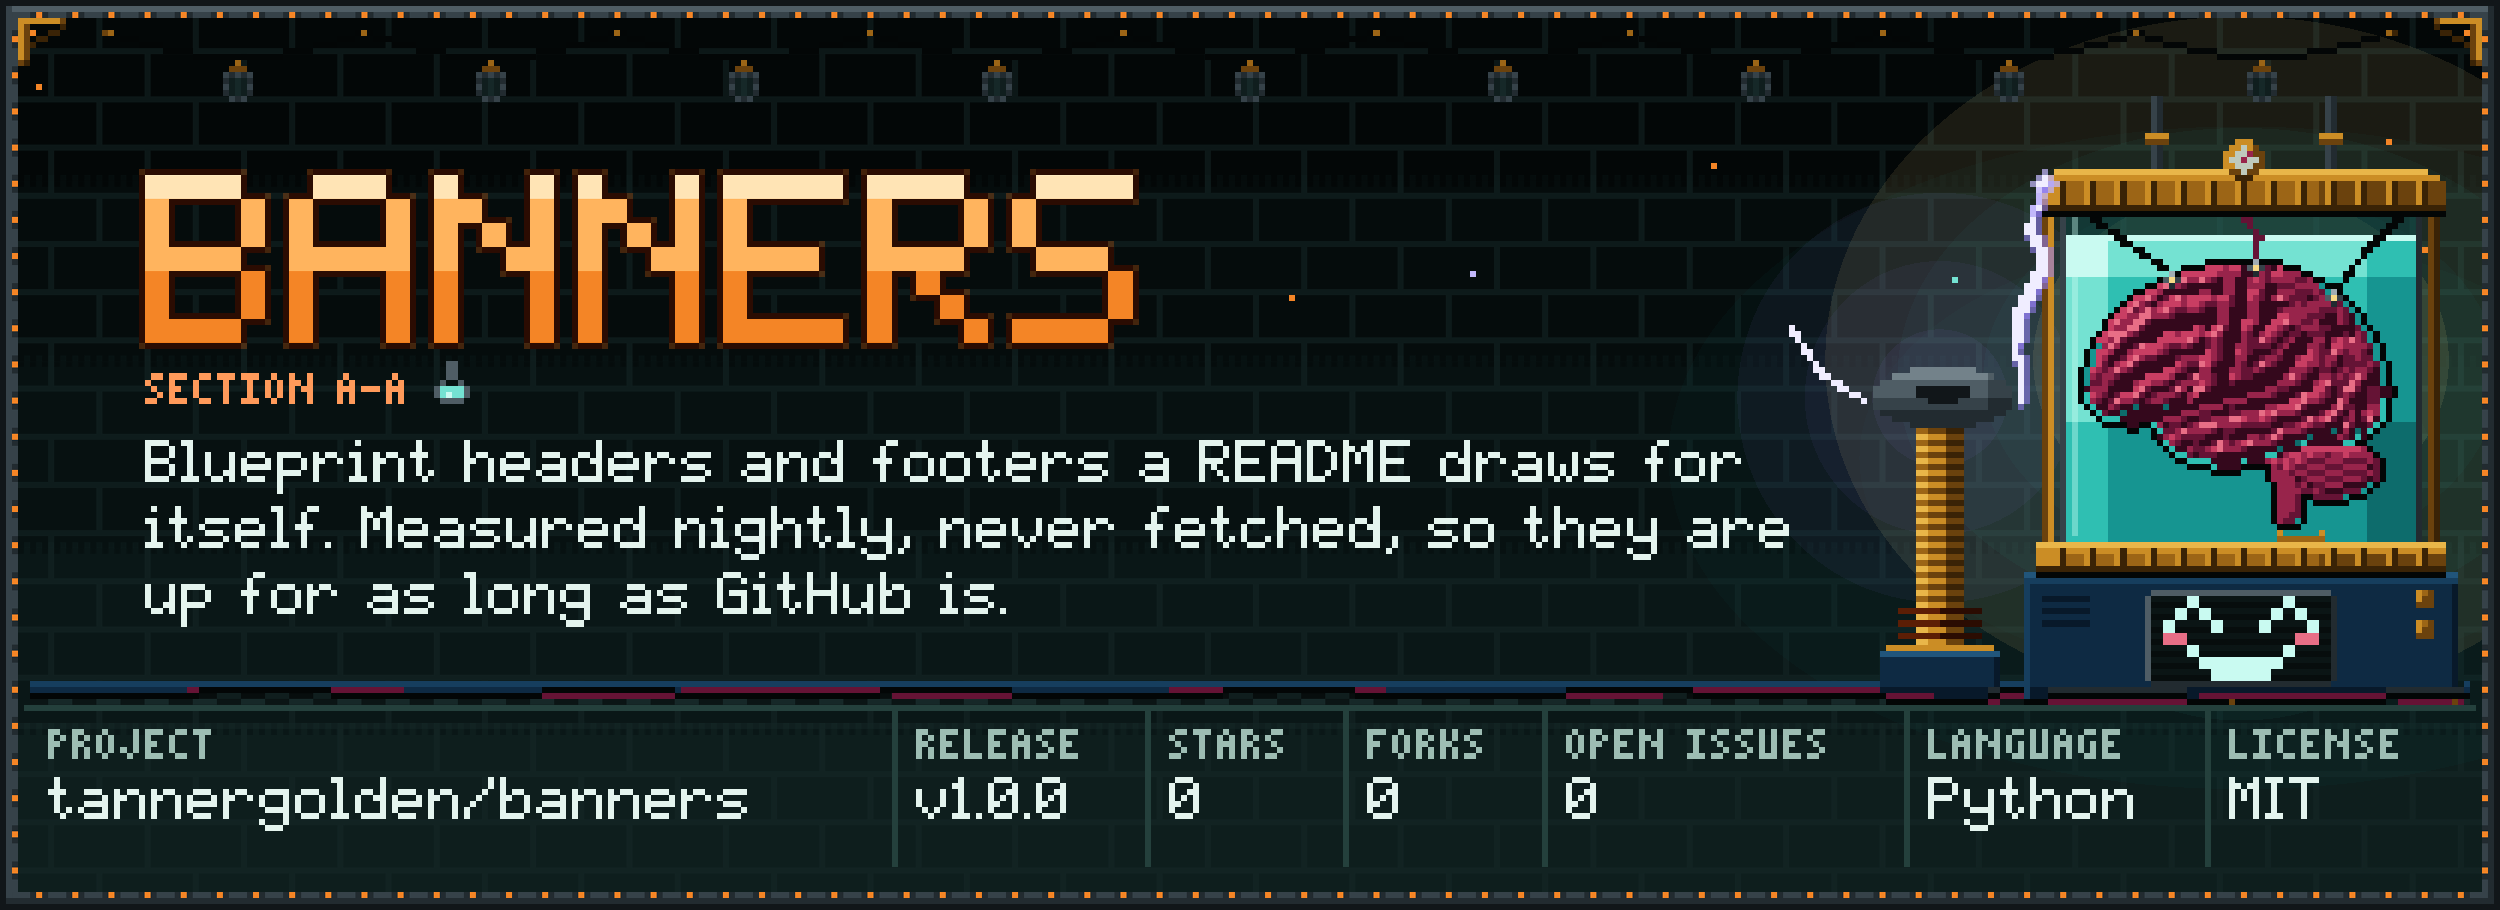
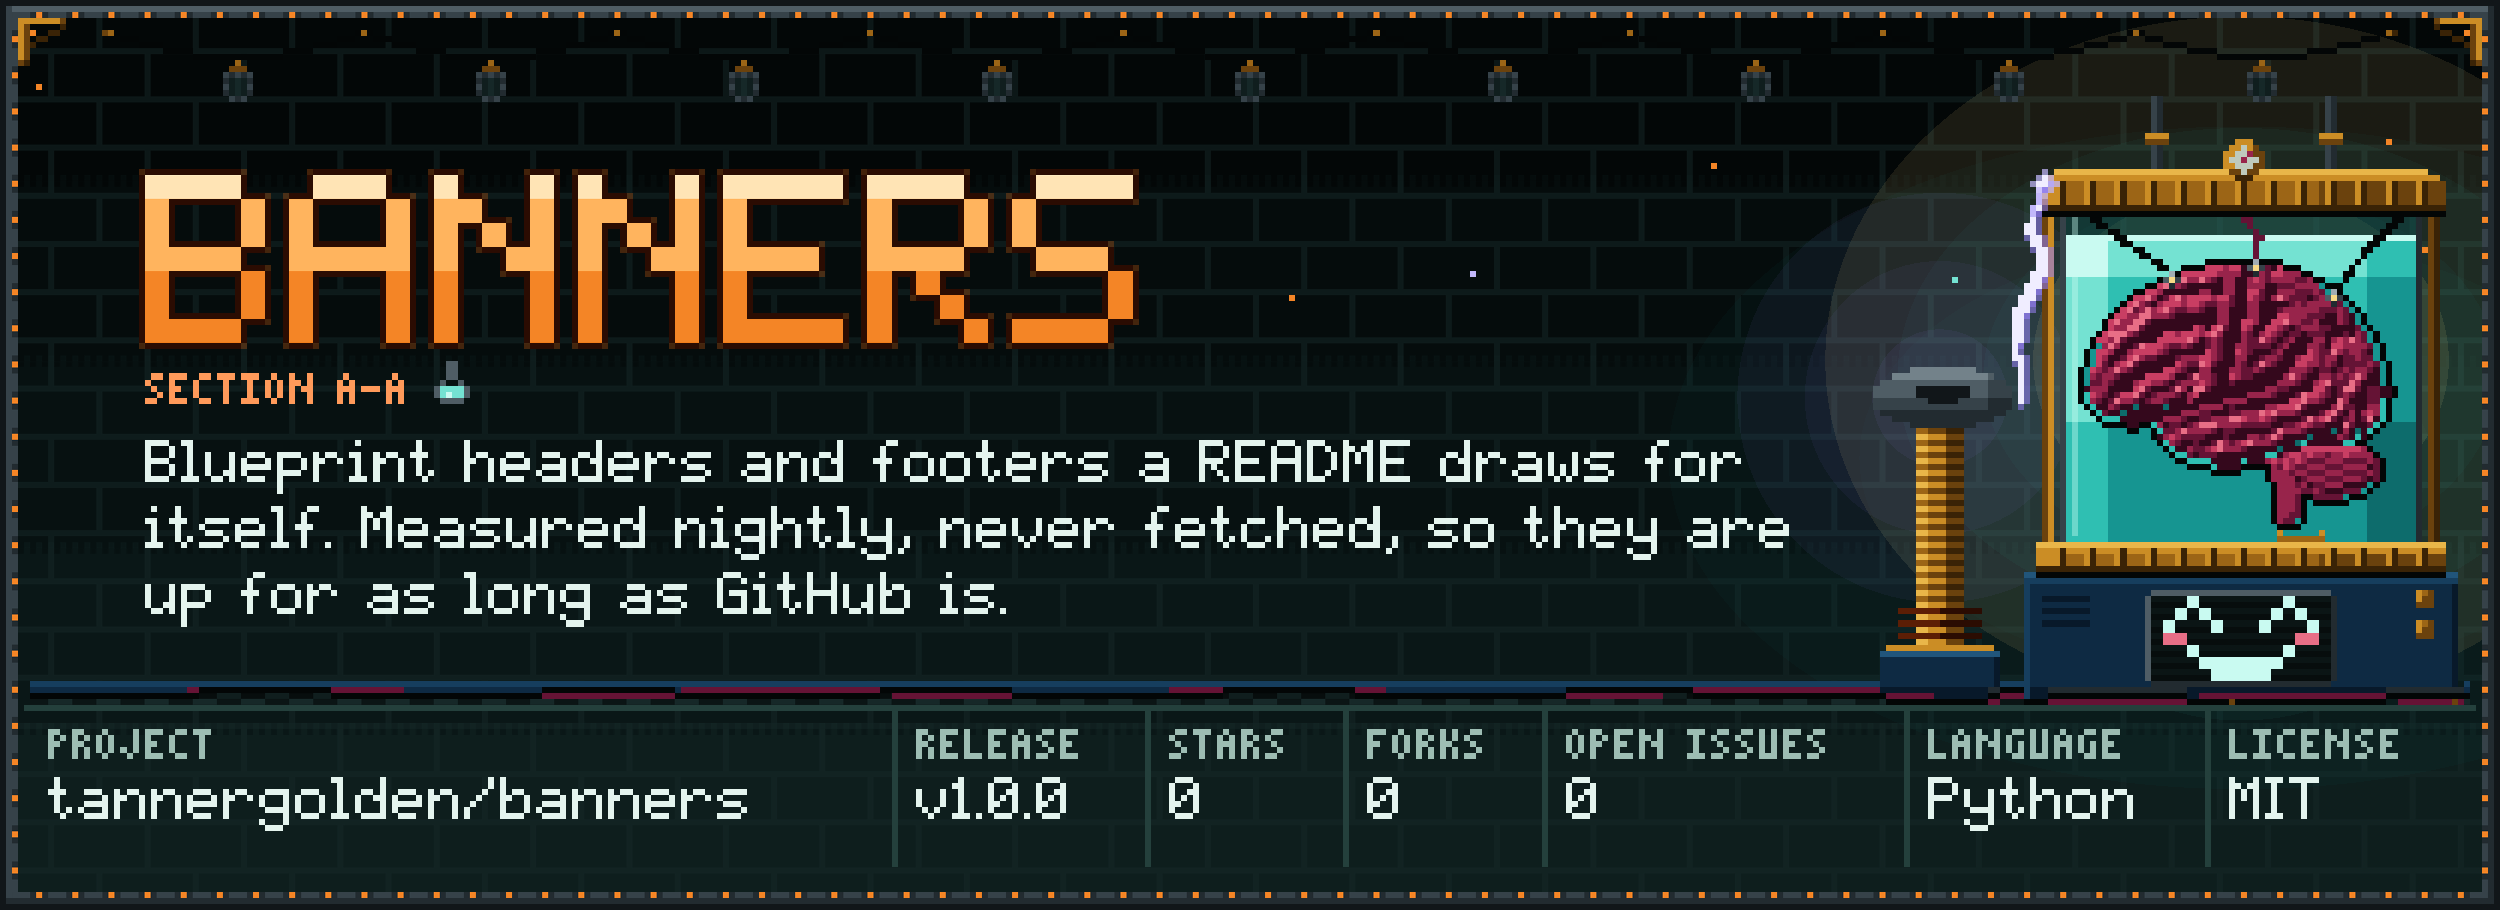
<svg xmlns="http://www.w3.org/2000/svg" width="830" height="302" viewBox="0 0 830 302" role="img" aria-labelledby="t d" shape-rendering="crispEdges">
  <g transform="scale(2)">
    <defs>
      <pattern id="pk1" y="29" width="2" height="2" patternUnits="userSpaceOnUse">
        <rect width="1" height="1" fill="#050C0C" />
        <rect x="1" y="1" width="1" height="1" fill="#030707" />
      </pattern>
      <pattern id="pk2" y="59" width="2" height="2" patternUnits="userSpaceOnUse">
        <rect width="1" height="1" fill="#071111" />
        <rect x="1" y="1" width="1" height="1" fill="#050C0C" />
      </pattern>
      <pattern id="pk3" y="90" width="2" height="2" patternUnits="userSpaceOnUse">
        <rect width="1" height="1" fill="#0A1717" />
        <rect x="1" y="1" width="1" height="1" fill="#071111" />
      </pattern>
      <pattern id="pk4" y="120" width="2" height="2" patternUnits="userSpaceOnUse">
        <rect width="1" height="1" fill="#0E1E1D" />
        <rect x="1" y="1" width="1" height="1" fill="#0A1717" />
      </pattern>
      <pattern id="pt" width="16" height="16" patternUnits="userSpaceOnUse">
        <path stroke="#162828" d="M0 .5h16M0 8.5h16M.5 0v8M8.5 8v8" />
      </pattern>
      <pattern id="frh" width="6" height="1" patternUnits="userSpaceOnUse">
        <path stroke="#222B30" d="M1 .5h1m3 0h1" />
        <path stroke="#364249" d="M2 .5h3" />
        <path stroke="#F48526" d="M0 .5h1" />
      </pattern>
      <pattern id="frv" width="1" height="6" patternUnits="userSpaceOnUse">
        <path stroke="#222B30" d="M0 1.5h1m-1 4h1" />
        <path stroke="#364249" d="M.5 2v3" />
        <path stroke="#F48526" d="M0 .5h1" />
      </pattern>
      <g id="q0">
        <path stroke="#030606" d="M1 .5h1m39 0h1m-40 1h3m33 0h3m-36 1h4m25 0h4m-29 1h5m15 0h5m-20 1h15" />
      </g>
      <g id="q1">
        <path stroke="#101E1E" d="M-.5 3v3m2-3v3" />
        <path stroke="#162828" d="M.5 3v3" />
        <path stroke="#222B30" d="M-1 2.5h1m1 0h1m-4 1h1m3 0h1m-5 2h1m3 0h1m-3 1h1" />
        <path stroke="#364249" d="M-2 2.5h1m1 0h1m1 0h1m-5 2h1m3 0h1m-4 2h1m1 0h1" />
        <path stroke="#6B420D" d="M-1 1.5h3" />
        <path stroke="#9C6516" d="M0 .5h1" />
      </g>
      <path id="q2" d="M0 .5h4m-3.5 .5v2m4-2v2m-4.5 .5h4m-3.5 .5v2m4-2v2m-4.5 .5h4" />
      <path id="q3" d="M1 .5h3m-3.5 .5v2m4-2v2m-4.5 .5h5m-4.5 .5v3m4-3v3" />
      <path id="q4" d="M0 .5h1m3.5-.5v3m-4.5-1.5h2m-1.5 .5v5m1.5-4.5h1m0 1h2m-.5 .5v3" />
      <path id="q5" d="M0 .5h5m-4.5 .5v2m-.5 .5h4m-3.5 .5v2m-.5 .5h5" />
      <path id="q6" d="M0 .5h4m-3.5 .5v2m4-2v2m-4.5 .5h4m-3.5 .5v3m1.5-2.5h1m0 1h1m0 1h1" />
      <path id="q7" d="M1 .5h4m-4.5 .5v2m.5 .5h3m.5 .5v2m-4.5 .5h4" />
      <pattern id="panixie4n" width="4" height="7" patternUnits="userSpaceOnUse">
        <path fill="#FFE4B5" d="M0 0h4v1h-4z" />
        <path fill="#FFB45E" d="M0 1h4v1h-4zM0 2h4v1h-4zM0 3h4v1h-4z" />
        <path fill="#F48526" d="M0 4h4v1h-4zM0 5h4v1h-4zM0 6h4v1h-4z" />
      </pattern>
      <path id="q9" stroke-width="1.5" d="M-.25 .5h4.5m-4.5 1h1.5m2.5 0h1.5m-5.5 1h1.5m2.5 0h1.5m-5.5 1h4.5m-4.5 1h1.5m2.5 0h1.5m-5.5 1h1.5m2.5 0h1.5m-5.5 1h4.5" />
      <path id="q10" stroke-width="1.5" d="M.75 .5h3.5m-4.5 1h1.5m2.5 0h1.5m-5.5 1h1.5m2.5 0h1.5m-5.5 1h5.5m-5.5 1h1.5m2.5 0h1.5m-5.5 1h1.5m2.5 0h1.5m-5.5 1h1.5m2.5 0h1.5" />
      <path id="q11" stroke-width="1.5" d="M-.25 .5h1.5m2.5 0h1.5m-5.5 1h2.5m1.5 0h1.5m-5.5 1h1.5m.5 0h1.5m.5 0h1.5m-5.5 1h1.5m1.5 0h2.5m-5.5 1h1.5m2.5 0h1.5m-5.5 1h1.5m2.5 0h1.5m-5.5 1h1.5m2.5 0h1.5" />
      <path id="q12" stroke-width="1.5" d="M-.25 .5h5.5m-5.5 1h1.5m-1.5 1h1.5m-1.5 1h4.5m-4.5 1h1.5m-1.5 1h1.5m-1.5 1h5.5" />
      <path id="q13" stroke-width="1.5" d="M-.25 .5h4.5m-4.5 1h1.5m2.5 0h1.5m-5.5 1h1.5m2.5 0h1.5m-5.5 1h4.5m-4.5 1h1.5m.5 0h1.5m-3.5 1h1.5m1.5 0h1.5m-4.5 1h1.5m2.5 0h1.5" />
      <path id="q14" stroke-width="1.5" d="M.75 .5h4.5m-5.5 1h1.5m-1.5 1h1.5m-.5 1h3.5m-.5 1h1.5m-1.5 1h1.5m-5.5 1h4.5" />
      <path id="q15" d="M1 .5h2m-3 1h1m0 1h1m0 1h1m-3 1h2" />
      <path id="q16" d="M0 .5h3m-3 1h1m-1 1h2m-2 1h1m-1 1h3" />
      <path id="q17" d="M1 .5h2m-2.5 .5v3m.5 .5h2" />
      <path id="q18" d="M0 .5h3m-1.5 .5v4" />
      <path id="q19" d="M0 .5h3m-1.5 .5v3m-1.5 .5h3" />
      <path id="q20" d="M1 .5h1m-1.5 .5v3m2-3v3m-1.5 .5h1" />
      <path id="q21" d="M0 .5h1m2.5-.5v2m-3.5-.5h2m-1.5 .5v3m1.5-2.5h2m-.5 .5v2" />
      <path id="q22" d="M1 .5h1m-2 1h1m1 0h1m-3 1h3m-2.5 .5v2m2-2v2" />
      <path id="q23" d="M0 2.5h3" />
      <path id="q24" d="M0 .5h2m-.5 .5v5m-1.5 .5h3" />
      <path id="q25" d="M.5 2v4m4-4v3m-1.5 .5h2m-4 1h2m1 0h1" />
      <path id="q26" d="M1 2.5h3m-4 1h1m3 0h1m-5 1h5m-5 1h1m0 1h3" />
      <path id="q27" d="M0 2.5h4m-3.5 .5v2m4-2v2m-4.5 .5h4m-3.5 .5v3" />
      <path id="q28" d="M0 2.5h1m1 0h2m-4 1h2m2 0h1m-4.5 .5v3" />
      <path id="q29" d="M1 .5h1m-2 2h2m-.5 .5v3m-1.5 .5h3" />
      <path id="q30" d="M0 2.5h1m1 0h2m-4 1h2m2.5-.5v4m-4-3v3" />
      <path id="q31" d="M1.5 0v2m-1.5 .5h3m-1.5 .5v3m1.5-.5h1m-2 1h1" />
      <path id="q32" d="M.5 0v3m1.5-.5h2m-4 1h2m2.5-.5v4m-4-3v3" />
      <path id="q33" d="M1 2.5h3m0 1h1m-4 1h4m-5 1h1m3 0h1m-4 1h4" />
      <path id="q34" d="M4.5 0v3m-3.5-.5h2m-2.5 .5v3m2.5-2.5h2m-.5 .5v2m-3.5 .5h4" />
      <path id="q35" d="M1 2.5h4m-5 1h1m0 1h3m0 1h1m-5 1h4" />
      <path id="q36" d="M2 .5h2m-2.5 .5v2m-1.5 .5h3m-1.5 .5v3" />
      <path id="q37" d="M1 2.5h3m-3.5 .5v3m4-3v3m-3.5 .5h3" />
      <path id="q38" d="M0 .5h3m-2.5 .5v5m2.5-4.5h1m.5 .5v3m-1.5 .5h1m-4 1h3" />
      <path id="q39" d="M0 .5h1m3 0h1m-5 1h2m1 0h2m-4.5 .5v5m2-5v2m2-2v5" />
      <path id="q40" d="M.5 2v4m4-4v4m-2-2v2m-1.5 .5h1m1 0h1" />
      <path id="q41" d="M0 6.5h1" />
      <path id="q42" d="M1 2.5h4m-4.5 .5v2m4-2v2m-3.5 .5h4m-.5 .5v2m-4.5-.5h1m0 1h3" />
      <path id="q43" d="M.5 2v3m4-3v3m-3.5 .5h4m-.5 .5v2m-4.5-.5h1m0 1h3" />
      <path id="q44" d="M1.5 5v2m-1.5 .5h1" />
      <path id="q45" d="M.5 2v3m4-3v3m-3.5 .5h1m1 0h1m-2 1h1" />
      <path id="q46" d="M1 2.5h3m-3.5 .5v3m3.5-.5h1m-4 1h3" />
      <path id="q47" d="M1 .5h3m-3.5 .5v5m3.5-4.5h1m-3 2h3m-.5 .5v2m-3.5 .5h4" />
      <path id="q48" d="M.5 0v3m4-3v3m-4.5 .5h5m-4.5 .5v3m4-3v3" />
      <path id="q49" d="M.5 0v3m1.5-.5h2m-4 1h2m2.5-.5v3m-4-2v2m-.5 .5h4" />
      <g id="q50">
        <path stroke="#C9FAF1" d="M2 .5h1m7 0h1m-10 1h1m1 0h1m5 0h1m1 0h1m-12 1h1m3 0h1m3 0h1m3 0h1m-11 2h1m7 0h1m-8 1h7m-6 1h5" />
        <path stroke="#E86E86" d="M0 3.5h2m9 0h2" />
      </g>
      <pattern id="pf" width="8" height="2" patternUnits="userSpaceOnUse">
        <path stroke="#162828" d="M0 .5h4" />
        <path stroke="#0B1515" d="M4 .5h4" />
        <path stroke="#070D0D" d="M0 1.5h4" />
        <path stroke="#101E1E" d="M4 1.5h4" />
      </pattern>
      <path id="q52" d="M0 .5h2m-2 1h1m1 0h1m-3 1h2m-1.5 .5v2" />
      <path id="q53" d="M0 .5h2m-2 1h1m1 0h1m-3 1h2m-1.5 .5v2m2-2v2" />
      <path id="q54" d="M2.5 0v4m-2.5-.5h1m0 1h1" />
      <path id="q55" d="M4.5 0v2m-1.5 .5h1m-2 1h1m-2 1h1m-1.5 .5v2" />
      <path id="q56" d="M.5 0v4m-.5 .5h3" />
      <path id="q57" d="M1 .5h1m-2 1h2m-.5 .5v4m-1.5 .5h3" />
      <path id="q58" d="M1 .5h3m-3.5 .5v3m3.5-2.5h1m-2 1h2m-3 1h1m1.5-.5v3m-4.5-1.5h2m-2 1h1m0 1h3" />
      <path id="q59" d="M0 .5h3m-3 1h1m-1 1h2m-1.5 .5v2" />
      <path id="q60" d="M.5 0v2m2-2v2m-2.5 .5h2m-1.5 .5v2m2-2v2" />
      <path id="q61" d="M.5 0v4m2-4v4m-2.5 .5h3" />
      <path id="q62" d="M1 .5h2m-2.5 .5v3m2-2v2m-1.5 .5h2" />
      <path id="q63" d="M0 .5h4m-3.5 .5v2m4-2v2m-4.5 .5h4m-3.5 .5v3" />
      <path id="q64" d="M0 .5h3m-1.5 .5v5m-1.5 .5h3" />
      <path id="q65" d="M0 .5h5m-2.5 .5v6" />
    </defs>
    <rect y="0" width="415" height="30" fill="#030707" />
    <rect y="30" width="415" height="30" fill="#050C0C" />
    <rect y="60" width="415" height="31" fill="#071111" />
    <rect y="91" width="415" height="30" fill="#0A1717" />
    <rect y="121" width="415" height="30" fill="#0E1E1D" />
    <rect y="29" width="415" height="2" fill="url(#pk1)" />
    <rect y="59" width="415" height="2" fill="url(#pk2)" />
    <rect y="90" width="415" height="2" fill="url(#pk3)" />
    <rect y="120" width="415" height="2" fill="url(#pk4)" />
    <rect width="415" height="151" fill="url(#pt)" fill-opacity=".5" />
    <ellipse cx="372" cy="76" rx="95" ry="55" fill="#169591" fill-opacity=".04" />
    <ellipse cx="372" cy="76" rx="63.33" ry="36.67" fill="#169591" fill-opacity=".03" />
    <ellipse cx="372" cy="76" rx="31.67" ry="18.33" fill="#169591" fill-opacity=".04" />
    <ellipse cx="372" cy="59.8" rx="69" ry="57.04" fill="#F7DA86" fill-opacity=".1" />
    <ellipse cx="372" cy="59.8" rx="34.5" ry="28.52" fill="#F7DA86" fill-opacity=".11" />
    <ellipse cx="372" cy="62.5" rx="57" ry="41.25" fill="#2FBFB2" fill-opacity=".05" />
    <ellipse cx="372" cy="62.5" rx="42.75" ry="30.94" fill="#2FBFB2" fill-opacity=".04" />
    <ellipse cx="372" cy="62.5" rx="28.5" ry="20.62" fill="#2FBFB2" fill-opacity=".05" />
    <ellipse cx="372" cy="62.5" rx="14.25" ry="10.31" fill="#2FBFB2" fill-opacity=".07" />
    <ellipse cx="372" cy="106" rx="24" ry="13.6" fill="#2FBFB2" fill-opacity=".05" />
    <ellipse cx="372" cy="106" rx="12" ry="6.8" fill="#2FBFB2" fill-opacity=".05" />
    <ellipse cx="322" cy="66" rx="33.6" ry="34" fill="#8F7BEA" fill-opacity=".06" />
    <ellipse cx="322" cy="66" rx="22.4" ry="22.67" fill="#8F7BEA" fill-opacity=".06" />
    <ellipse cx="322" cy="66" rx="11.2" ry="11.33" fill="#8F7BEA" fill-opacity=".07" />
    <path stroke="#74E2D2" d="M324 46.5h1" />
    <path stroke="#8F7BEA" d="M359 39.5h1m-38 54h1" />
    <path stroke="#C2B7FA" d="M244 45.5h1m114 52h1" />
    <path stroke="#F48526" d="M6 14.5h1m389 9h1m-113 4h1m117 14h1m-189 8h1m183 14h1" />
    <g stroke="#CC5C12" stroke-opacity=".32">
      <use href="#q9" transform="translate(24 29) scale(4)" />
      <use href="#q10" transform="translate(48 29) scale(4)" />
      <use href="#q11" transform="translate(72 29) scale(4)" />
      <use href="#q11" transform="translate(96 29) scale(4)" />
      <use href="#q12" transform="translate(120 29) scale(4)" />
      <use href="#q13" transform="translate(144 29) scale(4)" />
      <use href="#q14" transform="translate(168 29) scale(4)" />
    </g>
    <rect x="0" y="0" width="415" height="1" fill="#111619" />
    <rect x="0" y="150" width="415" height="1" fill="#111619" />
    <rect x="0" y="0" width="1" height="151" fill="#111619" />
    <rect x="414" y="0" width="1" height="151" fill="#111619" />
    <rect x="1" y="1" width="413" height="1" fill="#4F5D65" />
    <rect x="1" y="1" width="1" height="149" fill="#364249" />
    <rect x="1" y="149" width="413" height="1" fill="#222B30" />
    <rect x="413" y="1" width="1" height="149" fill="#222B30" />
    <rect x="2" y="2" width="411" height="1" fill="url(#frh)" />
    <rect x="2" y="148" width="411" height="1" fill="url(#frh)" />
    <rect x="2" y="3" width="1" height="145" fill="url(#frv)" />
    <rect x="412" y="3" width="1" height="145" fill="url(#frv)" />
    <rect x="5" y="115" width="308" height="2" fill="url(#pf)" />
    <rect x="332" y="115" width="4" height="2" fill="url(#pf)" />
    <rect x="409" y="115" width="1" height="2" fill="url(#pf)" />
    <rect x="5" y="114" width="308" height="1" fill="#0E2A43" />
    <rect x="332" y="114" width="4" height="1" fill="#0E2A43" />
    <rect x="409" y="114" width="1" height="1" fill="#0E2A43" />
    <rect x="5" y="113" width="308" height="1" fill="#163E5E" />
    <rect x="332" y="113" width="4" height="1" fill="#163E5E" />
    <rect x="409" y="113" width="1" height="1" fill="#163E5E" />
    <path fill="#0E2A43" d="M337 97h70v1h-70zm0 1h20v1h-20zm50 0h14v1h-14zm17 0h3v3h-3zm-67 1h2v1h-2zm10 0h9v1h-9zm41 0h13v2h-13zm-51 1h19v1h-19zm0 1h2v1h-2zm10 0h9v1h-9zm41 0h19v2h-19zm-51 1h19v1h-19zm0 1h2v1h-2zm10 0h9v1h-9zm41 0h13v3h-13zm16 0h3v3h-3zm-67 1h19v9h-19zm51 2h19v7h-19zm-76 3h19v5h-19zm25 4h20v1h-20zm50 0h20v1h-20z" />
    <path fill="#169591" d="M393 46h8v8h-8zm-8 1h1v1h-1zm1 1h1v1h-1zm3 2h1v1h-1zm1 1h1v1h-1zm1 1h1v2h-1zm1 2h1v1h-1zm2 0h7v1h-7zm-1 1h1v2h-1zm2 0h6v2h-6zm-47 2h1v1h-1zm46 0h1v3h-1zm2 0h5v3h-5zm-49 1h1v3h-1zm48 2h1v4h-1zm2 0h4v4h-4zm-51 1h1v3h-1zm52 3h3v2h-3zm-1 2h4v4h-4zm-47 5h3v1h-3zm5 0h2v1h-2zm-5 1h7v1h-7zm0 1h8v1h-8zm0 1h9v1h-9zm0 1h10v1h-10zm0 1h11v1h-11zm0 1h13v1h-13zm0 1h17v1h-17zm22 0h4v1h-4zm-22 1h26v1h-26zm0 1h27v7h-27zm43 0h1v1h-1zm-1 1h1v1h-1zm-3 1h1v1h-1zm-6 1h1v1h-1zm7 0h3v1h-3zm-7 1h10v3h-10zm-2 2h1v1h-1zm-31 1h28v3h-28zm32 0h11v1h-11zm-3 1h6v1h-6zm7 0h7v2h-7z" />
    <path stroke="#030606" d="M338 35.5h68m-59 1h2m48 0h2m-51 1h2m46 0h2m-48 1h2m43 0h2m-46 1h2m41 0h2m-44 1h2m39 0h2m-41 1h2m36 0h2m-39 1h2m35 0h1m-36 1h2m7 0h8m1 0h4m12 0h1m-34 1h2m2 0h4m13 0h3m8 0h1m-30 1h1m20 0h2m5 0h2m-33 1h1m25 0h2m3 0h1m-34 1h2m28 0h3m-35 1h2m32 0h1m-36 1h1m35 0h1m-38 1h1m37 0h1m-40 1h1m39 0h1m-42 1h1m41.5-.5v2m-43-1v2m43.5-.5h1m-46 1h1m45.5-.5v2m-47-1v2m48-1v3m-49-2v3m50-1v4m-51-3v6m52-3v2m-1 0v4m-50.5-2.5h1m0 1h1m0 1h1m0 1h4m2 0h2m38 0h1m-43 1h2m2.5-.5v2m36.5-1.5h1m-2 1h1m-36 1h1m32 0h2m-34 1h1m33 0h1m-34 1h1m33 0h1m-34 1h2m32.5-.5v4m-32.5-2.5h4m5 0h5m-10 1h5m4.5-.5v2m1 0v7m16.5-6.5h1m-2 1h1m-12 1h2m6 0h3m-10.5 .5v4m1.5-3.5h6m-12 4h4m-44 8h68m-373 19h22m35 0h22m34 0h22m35 0h22m35 0h21m51 0h4m-331 1h28m22 0h35m22 0h34m22 0h35m22 0h35m21 0h32m17 0h2m8 0h23m33 0h14m-97 1h17m6 0h4m23 0h7m1 0h25" />
    <path stroke="#070D0D" d="M357 100.5h30m-30 2h30m-30 2h30m-30 2h30m-30 2h30m-30 2h30m-30 2h30" />
    <path stroke="#08192A" d="M407.5 97v17m-68.5-14.5h8m-8 2h8m-8 2h8m-15.5 5.5v5m-19.5 .5h18m7 0h3m23 0h33m-75 1h9m7 0h3m23 0h2" />
    <path stroke="#08474A" stroke-opacity=".48" d="M343 36.5h4m2 0h23m2 0h23m2 0h2m-58 1h5m2 0h23m1 0h22m2 0h3m-58 1h7m2 0h22m1 0h20m2 0h4" />
    <path stroke="#0B1515" d="M357 99.5h30m-30 2h30m-30 2h30m-30 2h30m-30 2h30m-30 2h30m-30 2h30" />
    <path stroke="#0D6C6C" d="M354 67.5h1m4 0h1m-8 1h1m43 2h5m-14 1h1m3 0h1m3 0h6m-18 1h1m10 0h7m-20 1h1m11 0h8m-23 1h1m15 0h7m-6 1h6m-5 1h5m-5 1h5m-5 1h5m-5 1h5m-6 1h6m-7 1h7m-8 1h8m-8 1h8m-8 1h8m-8 1h8m-8 1h8m-8 1h8m-8 1h8m-8 1h8" />
    <path stroke="#111619" d="M318 64.5h9m-9 1h9m-7 1h5" />
    <path stroke="#163E5E" d="M336 96.5h72m-71.5 .5v19" />
    <path stroke="#21557B" d="M336 95.5h2m68 0h2m-96 13h20" />
    <path stroke="#222B30" d="M358.5 16v6m29-6v6m-29 2v4m29-4v4m14 8v54m-27.5-44.5h1m-15 2h1m26 3h1m-58 16h4m-4 1h4m-22 1h21m-19 1h17m-14 1h11m59.5 28.5v14m-30.5 .5h30m-57 1h2m8 0h23m33 0h13" />
    <path stroke="#24403C" d="M4 117.5h407m-262.5 .5v26m42-26v26m33-26v26m33-26v26m60-26v26m50-26v26" />
    <path stroke="#2B0C02" d="M322 101.5h7m-7 2h7m-7 2h7" />
    <path stroke="#2FBFB2" d="M395 40.5h6m-7 1h7m-8 1h8m-8 1h8m-8 1h8m-8 1h8m-51 1h8m28 0h3m1 0h3m-43 1h6m33 0h4m-43 1h4m35 0h4m-43 1h3m37 0h3m-43 1h2m39 0h2m-43 1h1m41 0h1m-46.5 13.5v2m49-1v4m-48.5-2.5h1m0 1h1m0 1h3m-9 1h6m8 0h1m36 0h1m-52 1h7m8 0h1m34 0h1m-51 1h7m41 0h1m-49 1h7m9 0h1m22 0h1m6 0h2m-48 1h7m10 0h1m-18 1h7m11 0h2m13 0h2m-35 1h7m13 0h4m5 0h1m-30 1h7m17 0h1m-25 1h7m-7 1h7m-7 1h7m-7 1h7m-7 1h7m-7 1h7m-7 1h7m-7 1h7m-7 1h7m-7 1h7m-7 1h7m-7 1h7" />
    <path stroke="#34081C" d="M372 44.5h1m4 0h1m-6 1h2m-6 1h1m2 0h2m-10 1h6m2 0h2m3 0h2m-19 1h6m2 0h2m2 0h2m3 0h2m-20 1h1m12 0h2m3 0h1m6 0h1m-27 1h1m13 0h2m2 0h5m-14 1h2m2 0h3m2 0h3m-17 1h7m2 0h3m2 0h3m8 0h2m2.5-.5v2m-33.5-.5h11m2 0h2m3 0h2m8 0h3m-32 1h8m2 0h1m3 0h2m2 0h2m4 0h1m6 0h4m-36 1h4m10 0h3m2 0h1m4 0h1m2 0h1m3 0h3m1 0h1m-38 1h5m7 0h1m3 0h3m6 0h1m2 0h3m2.5-.5v2m-34.5-.5h2m10 0h2m3 0h2m6 0h1m2 0h3m-32 1h2m7 0h6m3 0h2m3 0h3m2 0h4m10 0h1m-44 1h2m6 0h3m8 0h2m2 0h2m4 0h2m7.5-.5v2m-38.5-.5h1m4 0h6m7 0h3m2 0h1m4 0h3m-27 1h5m4 0h2m2 0h3m6 0h4m4 0h1m2 0h1m6 0h1m-43 1h4m5 0h2m5 0h2m4 0h5m4 0h2m8 0h2m-44 1h3m6 0h1m7 0h2m1 0h7m4 0h2m8 0h3m-49 1h1m3 0h4m3 0h3m3 0h1m3 0h9m4 0h4m3.5-.5v2m4.5-1.5h1m2 0h2m-47 1h1m5 0h1m5 0h1m2 0h8m5 0h3m10 0h2m2 0h2m-48 1h1m5 0h1m4 0h3m1 0h5m4 0h7m6 0h2m2 0h3m-45 1h2m2 0h2m1 0h4m1 0h5m4 0h1m1 0h5m7 0h4m4 0h2m-43 1h2m1 0h9m5 0h3m12 0h3m4 0h1m1.5-.5v2m-39.5-.5h7m4 0h2m13 0h4m6 0h1m5 0h1m-42 1h2m4 0h1m2 0h1m14 0h2m7 0h3m2 0h2m-25 1h1m2 0h6m6 0h4m1 0h1m1.5-.5v2m2-2v2m-34.5-.5h1m7 0h3m1 0h3m6 0h4m1 0h4m-26 1h2m1 0h2m11 0h3m2 0h6m-28 1h2m10 0h5m1 0h3m-18 1h1m3 0h8m2 0h1m-12 1h5m1 0h3m-8 1h4m21 0h1m-13 2h1m11 0h1m-11 1h1m5 0h4m-7 1h3" />
    <path stroke="#364249" d="M357.5 16v6m29-6v6m-29 2v4m29-4v4m-44 8v54m32.5-45.5h1m-15 2h1m26 3h1m-59 14h3m-3 1h4m-4 1h4m-23 1h9m5 0h5m-19 1h19" />
    <path stroke="#3A2306" d="M10 4.5h1m393 0h1m-397 1h2m9 0h1m41 0h1m41 0h1m41 0h1m41 0h1m41 0h1m41 0h1m41 0h1m41 0h1m41 0h1m7 0h2m-401 1h2m399 0h2m-404 1h1m403 0h1m-406 3h1m405 0h1m-40 19h3m-31.5 .5v4m5-4v4m5-4v4m5-4v4m5-4v4m5-4v4m5-4v4m5-4v4m5-4v4m5-4v4m5-4v4m5-4v4m5-4v4m-63.5 .5h67m-1.5 1.5v54m-81.5-18.5h3m-3 2h3m-3 2h3m-3 2h3m-3 2h3m-3 2h3m-3 2h3m-3 2h3m-3 2h3m-3 2h3m-3 2h3m16.5-.5v3m5-3v3m5-3v3m5-3v3m5-3v3m5-3v3m5-3v3m5-3v3m5-3v3m5-3v3m5-3v3m5-3v3m5-3v3m-79.5-.5h3m12 1h68m-83 1h3m-3 2h3m-3 2h3" />
    <path stroke="#4F5D65" d="M373 44.5h1m-15 2h1m26 3h1m-313 11h2m-2 1h2m-2 1h2m254 0h1m-258 1h1m2 0h1m235 0h18m-257.5 .5v2m5-2v2m233.5-1.5h7m9 0h3m-19 1h7m9 0h3m-257 1h4m280 32h30m-30.5 .5v14" />
    <path stroke="#5C1E05" d="M315 101.5h7m-7 2h7m-7 2h7" />
    <path stroke="#651335" d="M372 36.5h2m-1 1h1m0 1h1m-1 1h2m-1.5 .5v3m2 1v3m-9.5-.5h1m13 0h2m-21 1h1m15 0h3m-5.5 .5v2m5.5-1.5h3m1 0h1m-27 1h1m10.5-.5v2m9.5-1.5h3m1 0h1m-29 1h1m9 0h2m12 0h1m1 0h1m5 0h1m-35 1h1m6 0h2m2 0h1m12 0h1m6 0h3m1.5-.5v3m-29.5-1.5h1m22 0h3m-30 1h1m25 0h2m-29 1h1m13 0h1m9 0h1m1 0h1m3 0h2m4 0h1m-38 1h1m18 0h1m4 0h1m1 0h2m1 0h3m3 0h1m2.5-.5v2m-40.5-.5h1m13.5-.5v2m2-2v4m4.5-3.5h2m2 0h1m1 0h1m-26 1h1m5 0h2m1 0h1m9 0h4m1 0h1m6 0h1m7 0h1m-35 1h1m13 0h1m3 0h1m7 0h2m2 0h1m2 0h1m-41 1h1m3 0h2m3 0h1m13 0h1m2 0h1m6.5-.5v2m3.5-1.5h2m1 0h2m-44.5 .5v2m4.5-1.5h1m8 0h2m2 0h1m4 0h1m1 0h1m2 0h1m9 0h1m1 0h4m1 0h1m-42 1h1m8 0h1m9 0h2m1 0h1m7 0h1m1 0h2m1 0h1m1 0h1m2 0h1m-46 1h1m2 0h1m11 0h1m3.5-.5v2m4.5-1.5h2m8 0h1m4 0h1m1 0h1m-43 1h2m1 0h1m8 0h1m1 0h1m8 0h1m10 0h1m5 0h3m-34 1h1m3 0h1m5 0h1m11 0h2m6.5-.5v2m2-2v2m2.5-1.5h1m1 0h2m-46 1h1m1 0h1m3 0h1m1 0h1m3 0h1m15 0h1m3 0h1m8 0h1m2 0h2m-47 1h1m1 0h1m3 0h1m1 0h1m2 0h1m25 0h1m7 0h2m-44 1h1m18 0h1m11 0h1m6 0h2m-42 1h1m15 0h2m3 0h2m9 0h1m3 0h1m2 0h1m-27 1h1m2 0h2m10 0h1m4 0h1m4 0h1m1 0h1m2 0h1m-33 1h2m1 0h1m8 0h5m2 0h2m3 0h2m4 0h1m2 0h1m-35 1h2m6 0h1m1 0h2m6 0h1m4 0h1m-21 1h4m3 0h1m5 0h1m13 0h1m-29 1h1m2 0h1m2 0h1m2 0h1m6 0h1m-14 1h2m6 0h1m-10 1h1m1 0h3m18 0h1m-4 1h3m3 0h4m1.5-.5v4m-16.5-2.5h1m2 0h2m3 0h3m-9 1h1m2 0h3m3 0h4m-11 1h1m3 0h3m3 0h1m-12 1h1m2 0h2m-4 1h2m1 0h1m3 0h3m-10.5 .5v3m2.5-2.5h5m-9 3h2m-3 1h2m-350 28h2m22 0h12m46 0h33m48 0h9m22 0h5m51 0h31m-222 1h22m36 0h20m92 0h16m37 0h8m11 0h4m29 0h31m-66 1h2m8 0h23m35 0h9m1 0h1" />
    <path stroke="#6B420D" d="M10 3.5h1m393 0h1m-400.5 .5v6m406-6v6m-393.5-4.5h1m41 0h1m41 0h1m41 0h1m41 0h1m41 0h1m41 0h1m41 0h1m41 0h1m41 0h1m-393 5h1m407 0h1m-56 13h4m25 0h4m-15 1h1m-1 1h2m-1 1h1m-2 1h2m-6 1h2m1 0h2m10.5 1.5v4m2.5-3.5h3m2 0h3m2 0h3m2 0h3m-18 1h3m2 0h3m2 0h3m2 0h3m-18 1h3m2 0h3m2 0h3m2 0h3m-18 1h3m2 0h3m2 0h3m2 0h3m-66.5 2.5v5m64-5v54m-64-44v44m-19.5-18.5h3m0 1h3m-6 1h3m0 1h3m-6 1h3m0 1h3m-6 1h3m0 1h3m-6 1h3m0 1h3m-6 1h3m0 1h3m-6 1h3m0 1h3m-6 1h3m0 1h3m-6 1h3m0 1h3m-6 1h3m0 1h3m-6 1h3m0 1h3m59.5-.5v2m2.5-1.5h3m2 0h3m2 0h3m2 0h3m-86 1h3m65 0h3m2 0h3m2 0h3m2 0h3m-83 1h3m-6 1h3m0 1h3m-6 1h3m0 1h3m77 0h1m-84 1h3m79 0h2m-81 1h3m75 0h3m-81 2h3m77 1h1m-81 1h3m76 0h2m-3 1h3m-81 1h3m44 10h1m36 0h1" />
    <path stroke="#73828A" d="M317 61.5h11m-14 1h16" />
    <path stroke="#74E2D2" d="M350 40.5h2m2 0h20m1 0h18m-43 1h4m2 0h18m1 0h17m-42 1h5m2 0h17m1 0h17m-42 1h7m2 0h7m13 0h12m1 0h1m-43 1h8m2 0h2m20 0h8m1 0h2m-43 1h10m24 0h5m2 0h2m-50 1h7m-7 1h7m-7 1h7m-7 1h7m-7 1h7m-7 1h7m-7 1h7m-7 1h6m-6 1h6m-6 1h5m-5 1h4m-4 1h4m-4 1h3m-3 1h3m-3 1h3m-3 1h2m-2 1h2m-2 1h2m-272 1h4m266 0h2m-272 1h1m1 0h2m266 0h2m-2 1h2m-2 1h3m-3 1h4m-4 1h5" />
    <path stroke="#8F7BEA" stroke-opacity=".6" d="M338.5 36v3m-2.5 .5h1m0 2h1m0 8h1m-2 2h1m-1.5 1.5v4m-1.5 1.5h1m.5 .5v8m-2.5-6.5h1m0 7h1" />
    <path stroke="#8F7BEA" stroke-opacity=".84" d="M338 48.5h1m-2 2h1m-2 2h1m-2 5h1" />
    <path stroke="#98244B" d="M373 25.5h1m-2 1h1m-4 18h1m-2 1h4m3.5-.5v2m3.5-1.5h3m-19 1h2m1 0h1m2 0h2m2 0h1m3 0h4m2 0h1m-23 1h1m7 0h2m2 0h3m5 0h4m-27 1h1m6 0h2m2 0h2m7 0h3m3 0h1m-28 1h1m4.5-.5v2m4.5-1.5h1m6 0h1m2 0h1m1 0h1m5 0h1m-30.5 .5v2m2.5-1.5h1m6 0h1m2 0h2m3 0h2m6 0h1m1 0h4m-30 1h1m2 0h1m2 0h2m3 0h2m3 0h2m4 0h6m3.5-.5v3m-35.5-1.5h2m2 0h3m8 0h2m3 0h2m5 0h3m-31 1h2m14 0h2m4 0h1m5 0h2m2 0h1m-34 1h2m12.5-.5v2m7.5-1.5h1m4 0h1m3 0h3m-32 1h1m7 0h1m6 0h1m3.5-.5v2m2.5-1.5h1m1 0h1m13.5-.5v2m-41.5-.5h1m13 0h1m2.5-.5v4m8.5-3.5h1m3 0h1m3 0h2m1 0h1m1 0h1m-41 1h1m1 0h1m7 0h1m2 0h1m8 0h2m6 0h1m3 0h2m4 0h4m-43 1h1m2 0h1m4 0h1m13 0h1m5 0h1m5.5-.5v2m3.5-1.5h1m1 0h2m-43 1h1m5 0h1m6 0h3m6 0h2m3 0h2m3 0h1m4 0h2m3 0h1m-41 1h1m10 0h1m8 0h1m4 0h1m6 0h2m1 0h1m6 0h1m-46 1h1m1 0h1m1 0h1m8 0h1m3 0h2m3 0h2m2 0h1m5 0h3m6 0h1m1 0h2m-46 1h1m1 0h2m9 0h1m4 0h2m4 0h1m7 0h1m1 0h1m3 0h2m1 0h1m1 0h1m1 0h1m-44 1h1m4 0h1m2 0h2m3 0h3m1 0h1m11 0h3m3 0h1m6 0h1m-45 1h3m12 0h1m13 0h2m-30 1h1m9 0h3m2.5-.5v2m9.5-1.5h4m8 0h1m3.5-.5v2m-42.5-.5h1m4 0h2m3 0h2m10 0h4m10 0h2m-35 1h1m14 0h4m7 0h2m9 0h1m5 0h2m-33 1h3m7 0h3m3 0h3m9.5-.5v2m1.5-1.5h1m1 0h1m-36 1h3m5 0h3m3 0h2m1 0h1m7 0h1m-27 1h1m5 0h1m3 0h4m9 0h1m1 0h1m-22.5 .5v2m1.5-1.5h4m12 0h3m7 0h1m-31 1h1m13 0h2m1 0h1m1 0h1m9 0h1m-29 1h1m8 0h1m1 0h1m2 0h3m-14 1h1m2 0h1m2 0h3m20 0h1m-14 1h1m2.5-.5v2m1.5-1.5h2m1 0h2m1 0h4m-18 1h1m1 0h1m1.5-.5v2m5.5-1.5h3m4 0h1m-17 1h1m5 0h3m3 0h4m-16 1h3m1 0h2m3 0h3m4 0h1m-17 1h4m2 0h3m3 0h3m-14 1h3m1 0h1m3 0h3m-11 1h4m2 0h1m-7 1h3m-3 1h3m-3 1h3m-3 1h2m-2 1h1" />
    <path stroke="#9C6516" d="M18 5.5h1m41 0h1m41 0h1m41 0h1m41 0h1m41 0h1m41 0h1m41 0h1m41 0h1m41 0h1m-54 25h3m2 0h3m2 0h3m2 0h3m2 0h3m2 0h3m2 0h3m2 0h3m2 0h2m-42 1h3m2 0h3m2 0h3m2 0h3m2 0h3m2 0h3m2 0h3m2 0h3m2 0h2m-42 1h3m2 0h3m2 0h3m2 0h3m2 0h3m2 0h3m2 0h3m2 0h3m2 0h2m-42 1h3m2 0h3m2 0h3m2 0h3m2 0h3m2 0h3m2 0h3m2 0h3m2 0h2m-67 38h2m-2 2h2m-2 2h2m-2 2h2m-2 2h2m-2 2h2m-2 2h2m-2 2h2m-2 2h2m-2 2h2m58 0h8m-68 2h2m23 1h3m2 0h3m2 0h3m2 0h3m2 0h3m2 0h3m2 0h3m2 0h3m2 0h2m-67 1h2m23 0h3m2 0h3m2 0h3m2 0h3m2 0h3m2 0h3m2 0h3m2 0h3m2 0h2m-67 2h2m-2 2h2m82 1h1m-85 1h2m82 4h1" />
    <path stroke="#A0ADB3" d="M374 43.5h1m-15 2h1m26 3h1" />
    <path stroke="#BFCABD" d="M372 24.5h1m-2 1h2m-3 1h2m1 0h2m-4 1h3m-2 1h1" />
    <path stroke="#C2B7FA" d="M339 31.5h1m-1.5 .5v2m-1 0v2" />
    <path stroke="#C2B7FA" stroke-opacity=".72" d="M339 28.5h1m-2 1h1m-2 1h1" />
    <path stroke="#C93E63" d="M366 44.5h3m1 0h2m6 0h1m-17 1h6m9 0h2m-5 1h1m-17 1h1m-3 1h2m15 0h2m-21 1h2m4 0h1m2 0h4m1 0h2m3 0h1m-21 1h1m5 0h3m1 0h2m-13 1h1m5 0h1m-8 1h2m25 0h2m-29.5 .5v2m21.5-1.5h2m3 0h2m-15 1h1m2 0h1m4 0h1m3 0h2m-29 1h1m9 0h2m1 0h3m1 0h1m9 0h1m-29 1h2m8 0h5m25 0h1m-33 1h3m28 0h2m-41 1h2m4 0h4m8 0h1m4 0h1m11 0h1m-35.5 .5v2m4.5-1.5h1m11 0h2m15 0h2m-32 1h1m8 0h1m4 0h1m14 0h2m-36 1h1m11 0h2m-5 1h4m10 0h1m-16 1h2m8 0h1m19 0h1m-32 1h1m29 0h2m-39 1h1m4 0h2m10 0h1m18 0h2m-5 1h2m-4 1h3m-5 1h1m9 0h1m6 0h1m-22 1h1m2 0h1m9 0h1m-4 1h1m-23 2h1m11 1h1m-6 1h1m14 0h10m-12 1h2m1 0h1m5 0h1m-13 1h1m1.5-.5v2m1.5-1.5h1" />
    <path stroke="#C9FAF1" d="M343 39.5h8m2 0h21m2 0h18m2 0h5m-58 1h7m-7 1h7m-7 1h7m-7 1h7m-7 1h7m-7 1h7m-276 20h1" />
    <path stroke="#CB8D25" d="M3 3.5h7m395 0h7m-408.5 .5v6m408-6v6m-55.5 12.5h4m25 0h4m-18 1h3m-4 1h2m1 0h1m-5 1h2m-2 1h1m-1 1h2m-31 2h31m3 0h31m-64 1h1m4.5-.5v4m5-4v4m5-4v4m5-4v4m5-4v4m5-4v4m5-4v4m5-4v4m5-4v4m5-4v4m5-4v4m5-4v4m-61.5-2.5h2m-3 1h3m-3 1h3m-1.5 2.5v54m-20.5-17.5h3m-3 2h3m-3 2h3m-3 2h3m-3 2h3m-3 2h3m-3 2h3m-3 2h3m-3 2h3m55 0h1m6 0h1m-66 2h3m15 1h4m1 0h4m1 0h4m1 0h4m1 0h4m1 0h4m1 0h4m1 0h4m1 0h4m1 0h4m1 0h4m1 0h4m1 0h4m1 0h3m-86 1h3m15 0h4m4.5-.5v2m5-2v2m5-2v2m5-2v2m5-2v2m5-2v2m5-2v2m5-2v2m5-2v2m5-2v2m5-2v2m5-2v2m-63.5-.5h4m-22 1h3m-3 2h3m-3 2h3m78.5-.5v2m-81.5 .5h3m-3 2h3m78.5 .5v2m-81.5-.5h3m-3 2h3m-10 1h18" />
    <path stroke="#E86E86" d="M362 46.5h1m2 0h1m-7 1h1m-4 2h1m4 0h1m16 0h1m-25 1h1m-2 1h1m2 0h1m2 0h1m-5 1h2m-6 1h1m2 0h2m23 0h1m-27 1h2m13 0h1m-19 1h3m14 0h1m-17 1h1m11 0h1m11 0h1m14 0h1m-41 1h1m4 0h1m31 1h1m-34 1h1m-2 1h1m11 0h1m9 0h1m-25 1h1m12 1h1m15 0h1m10 0h1m-6 1h1m3 0h1m-36 1h1m5 0h1m2 0h2m23 0h2m-37 1h1m27.5-.5v2m-31.5-.5h1m36.5-.5v2m-7.5-.5h1m-7 1h1m1 0h1m9 0h1m-18 1h2m11 0h1m2 0h1m6 0h1m-29 1h3m21 0h1m-28 1h1m15 0h1m-2 1h1m-9.5 .5v2m4.5-1.5h1" />
    <path stroke="#E9B649" d="M341 28.5h29m5 0h28m-85 44h2m-2 2h2m-2 2h2m-2 2h2m-2 2h2m-2 2h2m-2 2h2m-2 2h2m-2 2h2m-2 2h2m18 0h68m-88 2h2m-2 2h2m-2 2h2m-2 2h2m-2 2h2m-2 2h2m-2 2h2m-2 2h2" />
-     <path stroke="#F0EDFF" d="M339 29.5h1m-2 1h3m-3 1h1m-1 3h1m-2 2h1m-2 1h2m-2 1h2m-1 1h2m-2 1h2m-1 1h2m-2 1h2m-2 1h2m-2 1h2m-3 1h3m-3 1h2m-3 1h3m-3 1h2m-3 1h3m-3 1h2m-3 1h3m-3 1h2m-2 1h2m-39 1h1m36 0h2m-39 1h2m35 0h2m-38 1h1m35 0h2m-37 1h1m34.5-.5v2m-35.5-.5h2m-1 1h1m33 0h2m-35 1h1m33.5-.5v7m-34.5-5.5h2m-1 1h2m0 1h2m-1 1h2m0 1h2m0 1h1" />
+     <path stroke="#F0EDFF" d="M339 29.5h1m-2 1h3m-3 1h1m-1 3h1m-2 2h1m-2 1h2m-2 1h2m-1 1h2m-2 1h2m-1 1h2m-2 1h2m-2 1h2m-2 1h2m-3 1h3m-3 1h2m-3 1h3m-3 1h2m-3 1h3m-3 1h2m-3 1h3m-3 1h2m-2 1h2m-2 1h2m-2 1h2m-2 1h2m-1.5 .5v2m-.5 .5h2m-.5 .5v7" />
    <path stroke="#F48526" d="M5 5.5h1m403 0h1" />
    <path stroke="#F7DA86" d="M374 44.5h1m-15 2h1m26 3h1" />
    <use href="#q50" transform="translate(359 99) scale(2)" />
    <g transform="translate(0 5)">
      <use href="#q0" x="18" />
      <use href="#q0" x="60" />
      <use href="#q0" x="102" />
      <use href="#q0" x="144" />
      <use href="#q0" x="186" />
      <use href="#q0" x="228" />
      <use href="#q0" x="270" />
      <use href="#q0" x="312" />
      <use href="#q0" x="354" />
    </g>
    <g transform="translate(0 10)">
      <use href="#q1" x="39" />
      <use href="#q1" x="81" />
      <use href="#q1" x="123" />
      <use href="#q1" x="165" />
      <use href="#q1" x="207" />
      <use href="#q1" x="249" />
      <use href="#q1" x="291" />
      <use href="#q1" x="333" />
      <use href="#q1" x="375" />
    </g>
    <g stroke="#2B0C02">
      <use href="#q2" transform="translate(23 29) scale(4)" />
      <use href="#q3" transform="translate(47 29) scale(4)" />
      <use href="#q4" transform="translate(71 29) scale(4)" />
      <use href="#q4" transform="translate(95 29) scale(4)" />
      <use href="#q5" transform="translate(119 29) scale(4)" />
      <use href="#q6" transform="translate(143 29) scale(4)" />
      <use href="#q7" transform="translate(167 29) scale(4)" />
      <use href="#q2" transform="translate(25 29) scale(4)" />
      <use href="#q3" transform="translate(49 29) scale(4)" />
      <use href="#q4" transform="translate(73 29) scale(4)" />
      <use href="#q4" transform="translate(97 29) scale(4)" />
      <use href="#q5" transform="translate(121 29) scale(4)" />
      <use href="#q6" transform="translate(145 29) scale(4)" />
      <use href="#q7" transform="translate(169 29) scale(4)" />
      <use href="#q2" transform="translate(24 28) scale(4)" />
      <use href="#q3" transform="translate(48 28) scale(4)" />
      <use href="#q4" transform="translate(72 28) scale(4)" />
      <use href="#q4" transform="translate(96 28) scale(4)" />
      <use href="#q5" transform="translate(120 28) scale(4)" />
      <use href="#q6" transform="translate(144 28) scale(4)" />
      <use href="#q7" transform="translate(168 28) scale(4)" />
      <use href="#q2" transform="translate(24 30) scale(4)" />
      <use href="#q3" transform="translate(48 30) scale(4)" />
      <use href="#q4" transform="translate(72 30) scale(4)" />
      <use href="#q4" transform="translate(96 30) scale(4)" />
      <use href="#q5" transform="translate(120 30) scale(4)" />
      <use href="#q6" transform="translate(144 30) scale(4)" />
      <use href="#q7" transform="translate(168 30) scale(4)" />
    </g>
    <g stroke="url(#panixie4n)">
      <use href="#q2" transform="translate(24 29) scale(4)" />
      <use href="#q3" transform="translate(48 29) scale(4)" />
      <use href="#q4" transform="translate(72 29) scale(4)" />
      <use href="#q4" transform="translate(96 29) scale(4)" />
      <use href="#q5" transform="translate(120 29) scale(4)" />
      <use href="#q6" transform="translate(144 29) scale(4)" />
      <use href="#q7" transform="translate(168 29) scale(4)" />
    </g>
    <g stroke="#FF9A5A">
      <g transform="translate(0 62)">
        <use href="#q15" x="24" />
        <use href="#q16" x="28" />
        <use href="#q17" x="32" />
        <use href="#q18" x="36" />
        <use href="#q19" x="40" />
        <use href="#q20" x="44" />
        <use href="#q21" x="48" />
        <use href="#q22" x="56" />
        <use href="#q23" x="60" />
        <use href="#q22" x="64" />
      </g>
    </g>
    <g stroke="#E4F4EE">
      <g transform="translate(0 73)">
        <use href="#q2" x="24" />
        <use href="#q24" x="30" />
        <use href="#q25" x="34" />
        <use href="#q26" x="40" />
        <use href="#q27" x="46" />
        <use href="#q28" x="52" />
        <use href="#q29" x="58" />
        <use href="#q30" x="62" />
        <use href="#q31" x="68" />
        <use href="#q32" x="77" />
        <use href="#q26" x="83" />
        <use href="#q33" x="89" />
        <use href="#q34" x="95" />
        <use href="#q26" x="101" />
        <use href="#q28" x="107" />
        <use href="#q35" x="113" />
        <use href="#q33" x="123" />
        <use href="#q30" x="129" />
        <use href="#q34" x="135" />
        <use href="#q36" x="145" />
        <use href="#q37" x="150" />
        <use href="#q37" x="156" />
        <use href="#q31" x="162" />
        <use href="#q26" x="167" />
        <use href="#q28" x="173" />
        <use href="#q35" x="179" />
        <use href="#q33" x="189" />
        <use href="#q6" x="199" />
        <use href="#q5" x="205" />
        <use href="#q3" x="211" />
        <use href="#q38" x="217" />
        <use href="#q39" x="223" />
        <use href="#q5" x="229" />
        <use href="#q34" x="239" />
        <use href="#q28" x="245" />
        <use href="#q33" x="251" />
        <use href="#q40" x="257" />
        <use href="#q35" x="263" />
        <use href="#q36" x="273" />
        <use href="#q37" x="278" />
        <use href="#q28" x="284" />
      </g>
      <g transform="translate(0 84)">
        <use href="#q29" x="24" />
        <use href="#q31" x="28" />
        <use href="#q35" x="33" />
        <use href="#q26" x="39" />
        <use href="#q24" x="45" />
        <use href="#q36" x="49" />
        <use href="#q41" x="54" />
        <use href="#q39" x="60" />
        <use href="#q26" x="66" />
        <use href="#q33" x="72" />
        <use href="#q35" x="78" />
        <use href="#q25" x="84" />
        <use href="#q28" x="90" />
        <use href="#q26" x="96" />
        <use href="#q34" x="102" />
        <use href="#q30" x="112" />
        <use href="#q29" x="118" />
        <use href="#q42" x="122" />
        <use href="#q32" x="128" />
        <use href="#q31" x="134" />
        <use href="#q24" x="139" />
        <use href="#q43" x="143" />
        <use href="#q44" x="149" />
        <use href="#q30" x="156" />
        <use href="#q26" x="162" />
        <use href="#q45" x="168" />
        <use href="#q26" x="174" />
        <use href="#q28" x="180" />
        <use href="#q36" x="190" />
        <use href="#q26" x="195" />
        <use href="#q31" x="201" />
        <use href="#q46" x="206" />
        <use href="#q32" x="212" />
        <use href="#q26" x="218" />
        <use href="#q34" x="224" />
        <use href="#q44" x="230" />
        <use href="#q35" x="237" />
        <use href="#q37" x="243" />
        <use href="#q31" x="253" />
        <use href="#q32" x="258" />
        <use href="#q26" x="264" />
        <use href="#q43" x="270" />
        <use href="#q33" x="280" />
        <use href="#q28" x="286" />
        <use href="#q26" x="292" />
      </g>
      <g transform="translate(0 95)">
        <use href="#q25" x="24" />
        <use href="#q27" x="30" />
        <use href="#q36" x="40" />
        <use href="#q37" x="45" />
        <use href="#q28" x="51" />
        <use href="#q33" x="61" />
        <use href="#q35" x="67" />
        <use href="#q24" x="77" />
        <use href="#q37" x="81" />
        <use href="#q30" x="87" />
        <use href="#q42" x="93" />
        <use href="#q33" x="103" />
        <use href="#q35" x="109" />
        <use href="#q47" x="119" />
        <use href="#q29" x="125" />
        <use href="#q31" x="129" />
        <use href="#q48" x="134" />
        <use href="#q25" x="140" />
        <use href="#q49" x="146" />
        <use href="#q29" x="156" />
        <use href="#q35" x="160" />
        <use href="#q41" x="166" />
      </g>
      <g transform="translate(0 129)">
        <use href="#q31" x="8" />
        <use href="#q33" x="13" />
        <use href="#q30" x="19" />
        <use href="#q30" x="25" />
        <use href="#q26" x="31" />
        <use href="#q28" x="37" />
        <use href="#q42" x="43" />
        <use href="#q37" x="49" />
        <use href="#q24" x="55" />
        <use href="#q34" x="59" />
        <use href="#q26" x="65" />
        <use href="#q30" x="71" />
        <use href="#q55" x="77" />
        <use href="#q49" x="83" />
        <use href="#q33" x="89" />
        <use href="#q30" x="95" />
        <use href="#q30" x="101" />
        <use href="#q26" x="107" />
        <use href="#q28" x="113" />
        <use href="#q35" x="119" />
        <use href="#q45" x="152" />
        <use href="#q57" x="158" />
        <use href="#q41" x="162" />
        <use href="#q58" x="164" />
        <use href="#q41" x="170" />
        <use href="#q58" x="172" />
        <use href="#q58" x="194" />
        <use href="#q58" x="227" />
        <use href="#q58" x="260" />
        <use href="#q63" x="320" />
        <use href="#q43" x="326" />
        <use href="#q31" x="332" />
        <use href="#q32" x="337" />
        <use href="#q37" x="343" />
        <use href="#q30" x="349" />
        <use href="#q39" x="370" />
        <use href="#q64" x="376" />
        <use href="#q65" x="380" />
      </g>
    </g>
    <g stroke="#9DBDB3">
      <g transform="translate(0 121)">
        <use href="#q52" x="8" />
        <use href="#q53" x="12" />
        <use href="#q20" x="16" />
        <use href="#q54" x="20" />
        <use href="#q16" x="24" />
        <use href="#q17" x="28" />
        <use href="#q18" x="32" />
        <use href="#q53" x="152" />
        <use href="#q16" x="156" />
        <use href="#q56" x="160" />
        <use href="#q16" x="164" />
        <use href="#q22" x="168" />
        <use href="#q15" x="172" />
        <use href="#q16" x="176" />
        <use href="#q15" x="194" />
        <use href="#q18" x="198" />
        <use href="#q22" x="202" />
        <use href="#q53" x="206" />
        <use href="#q15" x="210" />
        <use href="#q59" x="227" />
        <use href="#q20" x="231" />
        <use href="#q53" x="235" />
        <use href="#q60" x="239" />
        <use href="#q15" x="243" />
        <use href="#q20" x="260" />
        <use href="#q52" x="264" />
        <use href="#q16" x="268" />
        <use href="#q21" x="272" />
        <use href="#q19" x="280" />
        <use href="#q15" x="284" />
        <use href="#q15" x="288" />
        <use href="#q61" x="292" />
        <use href="#q16" x="296" />
        <use href="#q15" x="300" />
        <use href="#q56" x="320" />
        <use href="#q22" x="324" />
        <use href="#q21" x="328" />
        <use href="#q62" x="333" />
        <use href="#q61" x="337" />
        <use href="#q22" x="341" />
        <use href="#q62" x="345" />
        <use href="#q16" x="349" />
        <use href="#q56" x="370" />
        <use href="#q19" x="374" />
        <use href="#q17" x="378" />
        <use href="#q16" x="382" />
        <use href="#q21" x="386" />
        <use href="#q15" x="391" />
        <use href="#q16" x="395" />
      </g>
    </g>
    <path stroke="#8F7BEA" stroke-opacity=".6" d="M340 30.5h1m-1.5 2.5v2m0 4v2m1 0v5m-1.5 1.5h1" />
    <path stroke="#8F7BEA" stroke-opacity=".84" d="M339 31.5h1m-2 4h1m0 11h1" />
    <path stroke="#C2B7FA" stroke-opacity=".72" d="M340 29.5h1m0 1h1m-4 1h1m1 0h1m-2 1h1" />
    <rect x="344" y="36" width="1" height="53" fill="#C9FAF1" fill-opacity=".4" />
  </g>
</svg>
